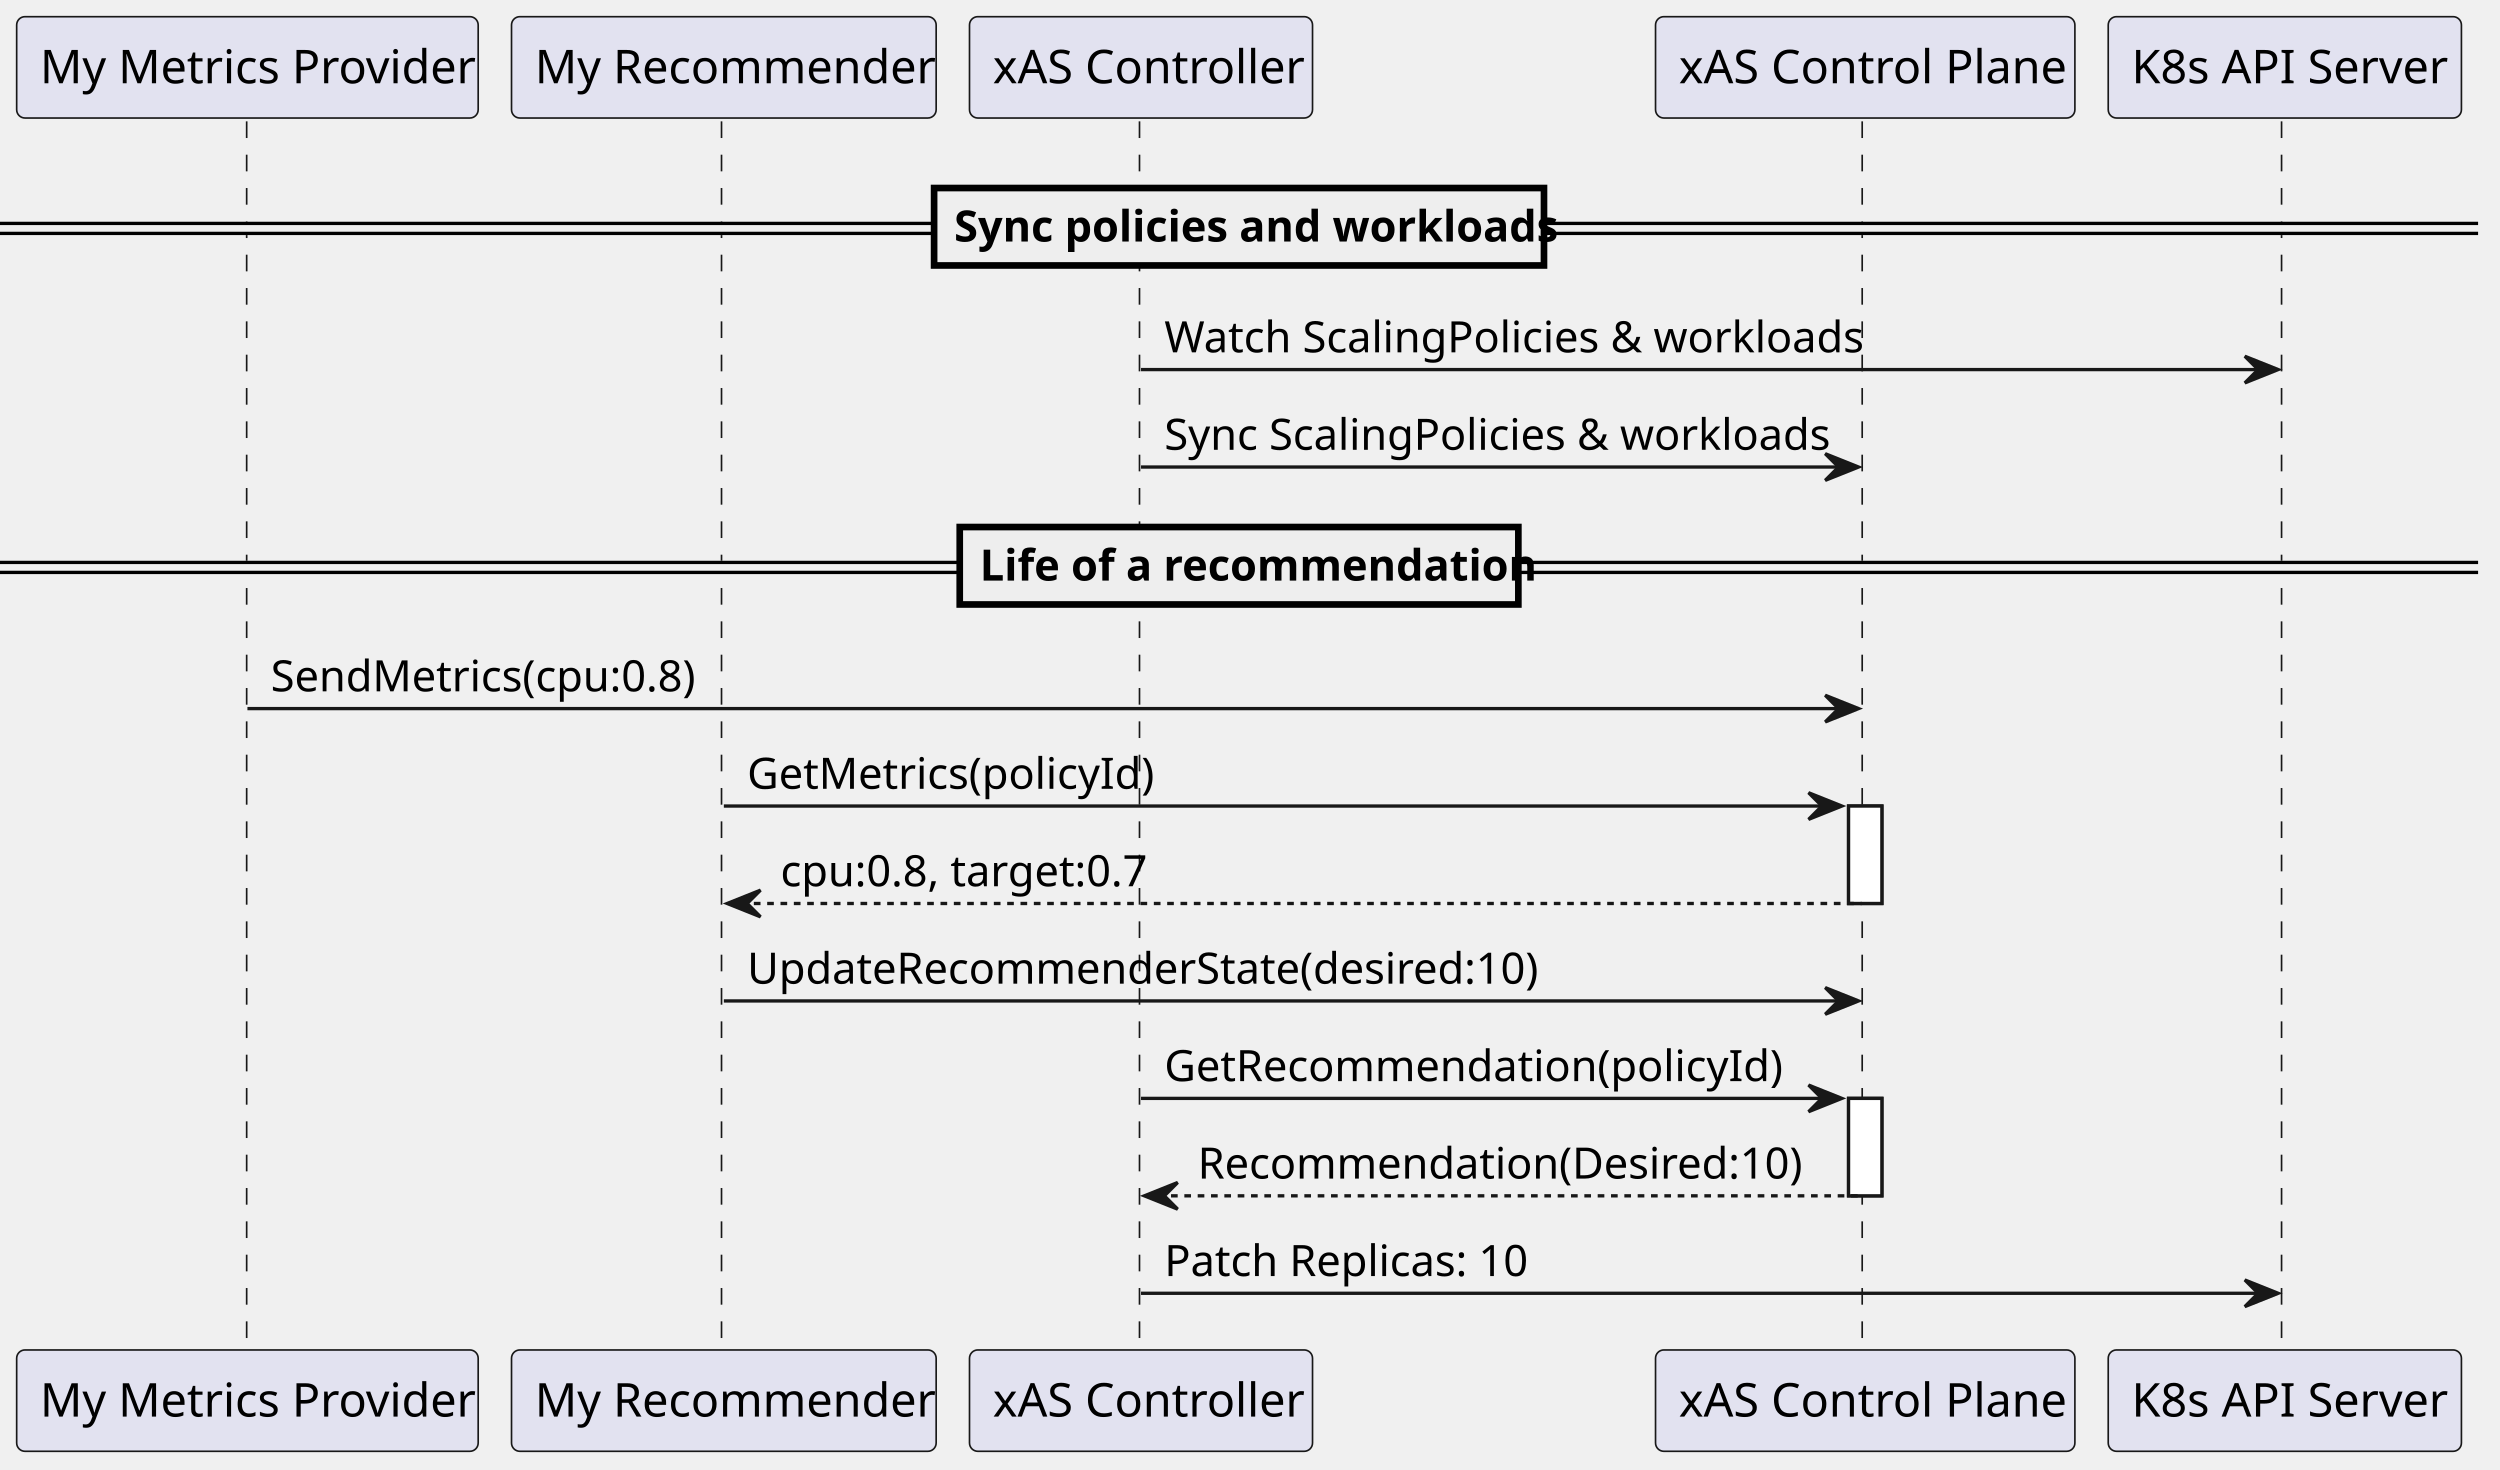
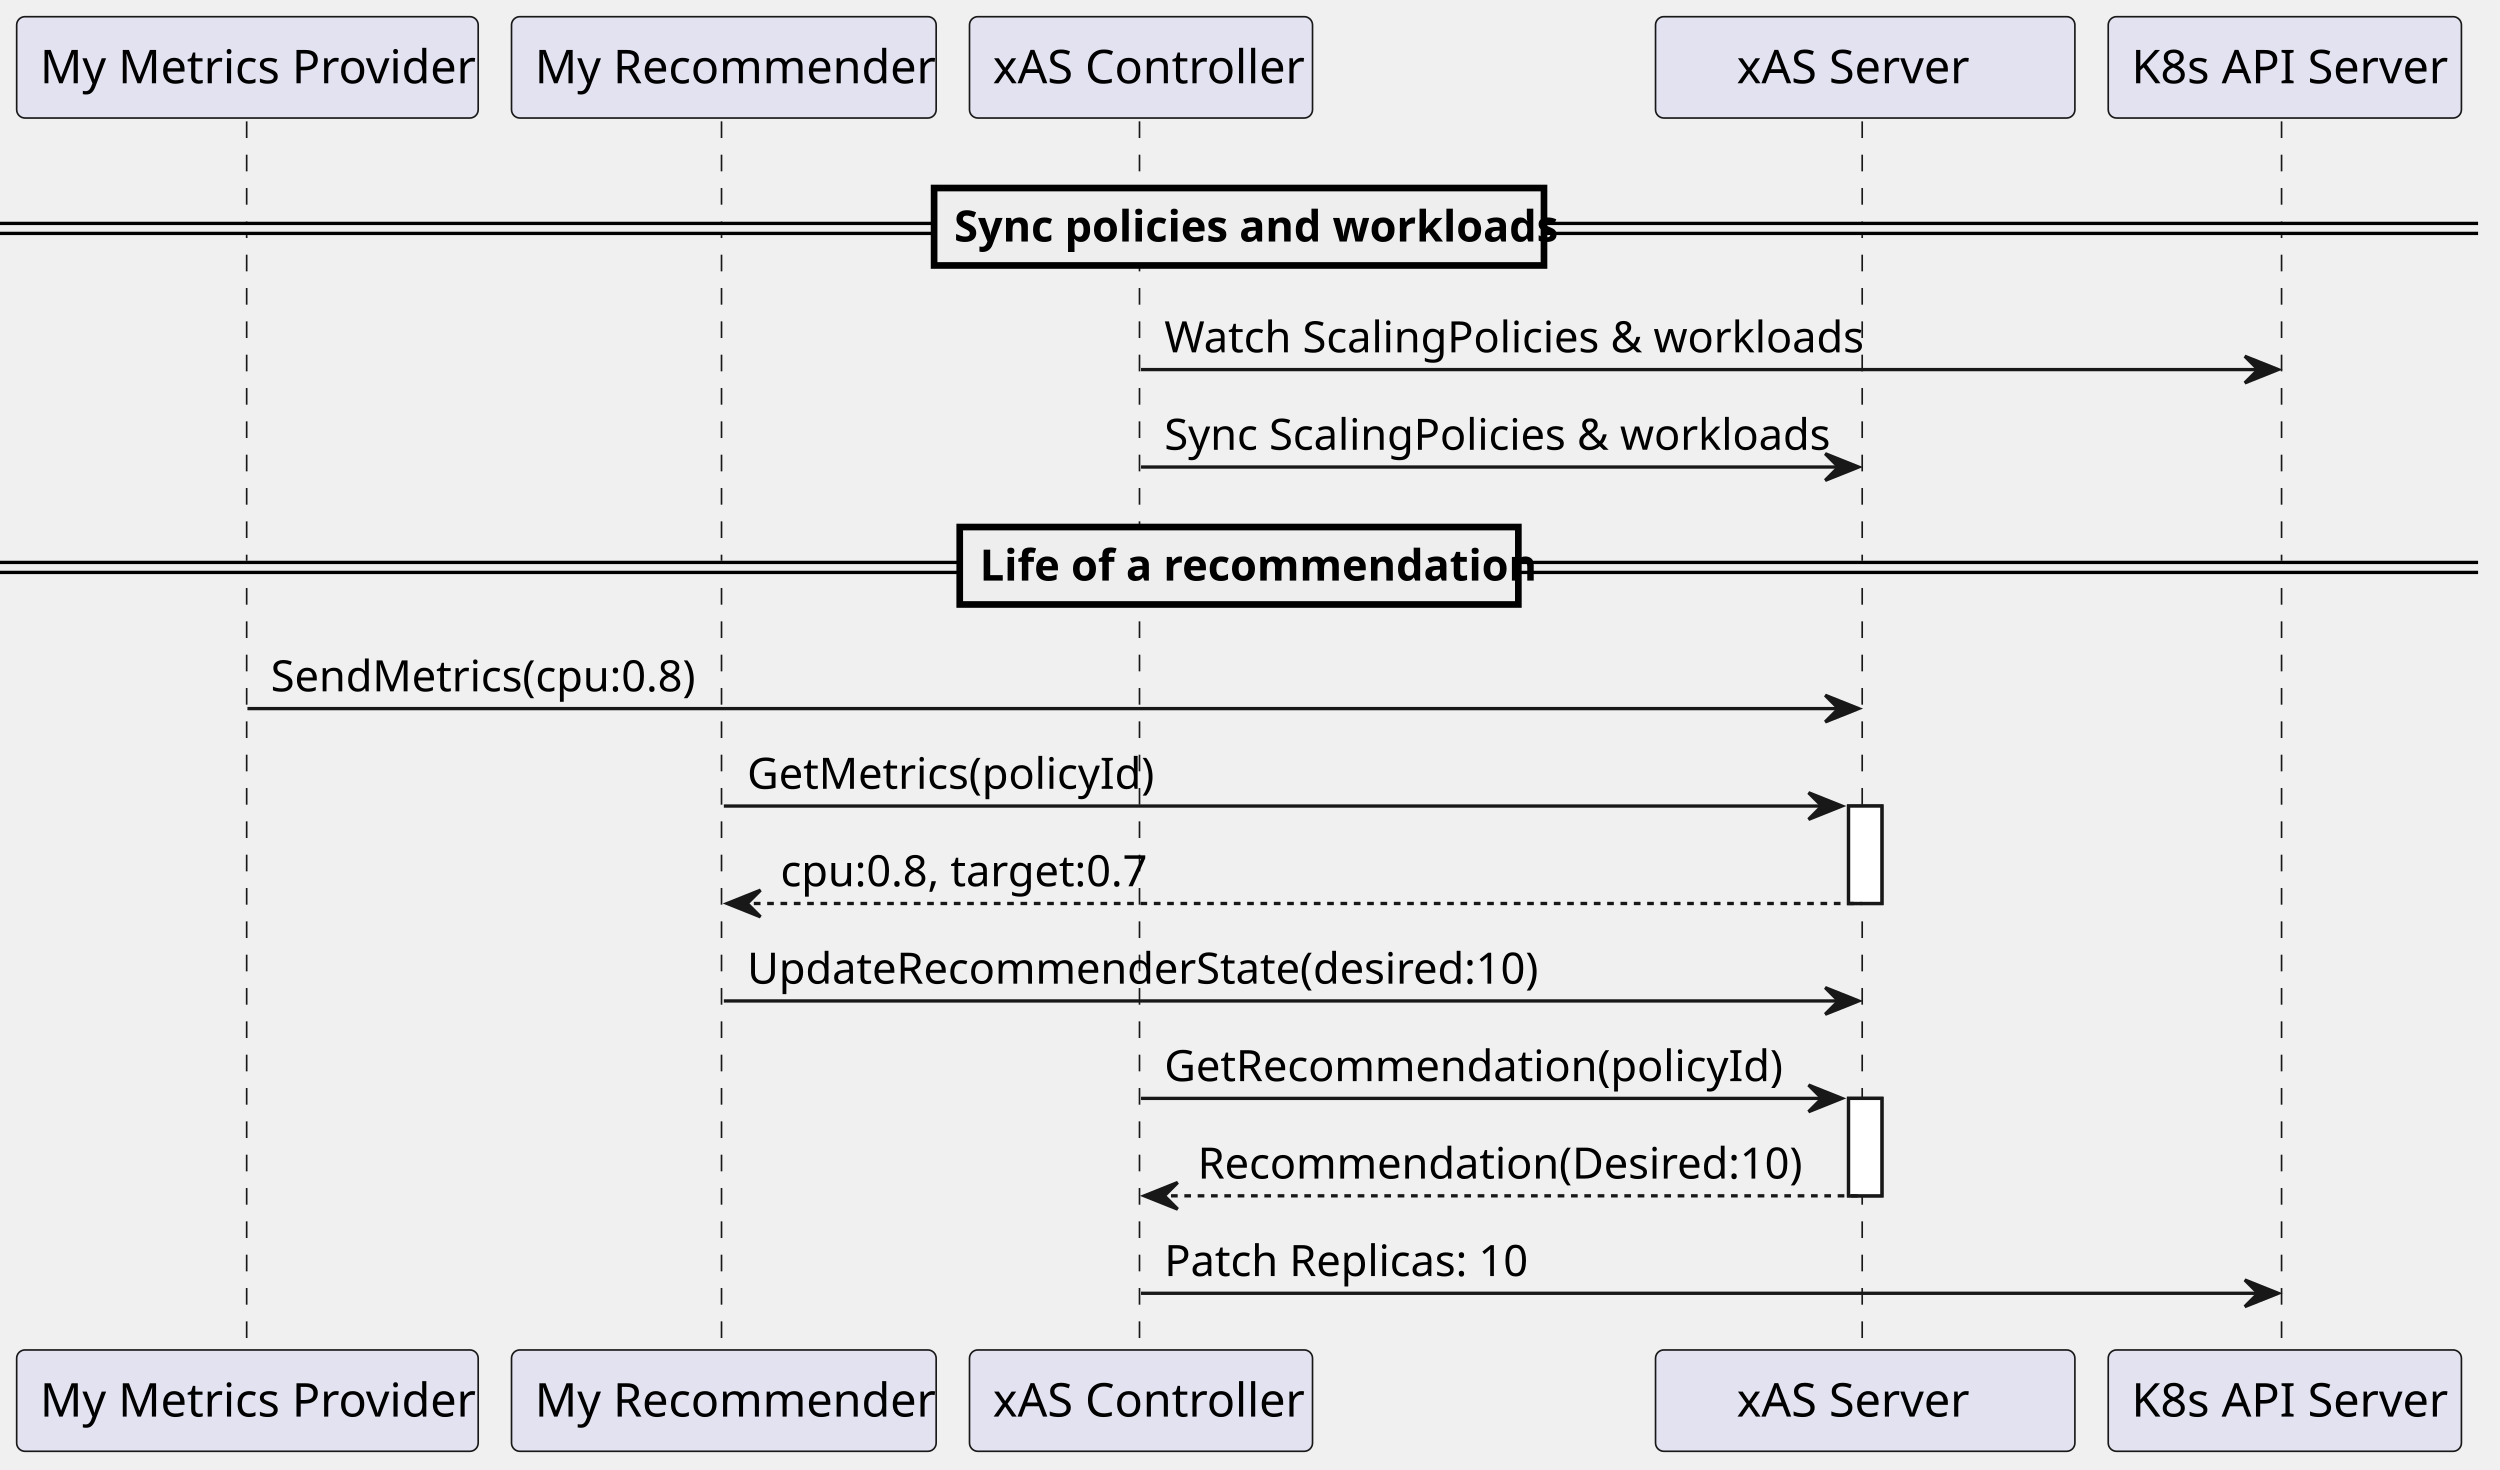
<svg xmlns="http://www.w3.org/2000/svg" contentstyletype="text/css" data-diagram-type="SEQUENCE" height="441px" preserveAspectRatio="none" style="width:750px;height:441px;background:#FFFFFF;" version="1.1" viewBox="0 0 750 441" width="750px" zoomAndPan="magnify">
  <defs />
  <g>
    <g>
      <rect fill="#FFFFFF" height="29.234" style="stroke:#181818;stroke-width:1;" width="10" x="554.564" y="241.812" />
    </g>
    <g>
      <rect fill="#FFFFFF" height="29.234" style="stroke:#181818;stroke-width:1;" width="10" x="554.564" y="329.516" />
    </g>
    <g class="participant-lifeline" data-entity-uid="part1" data-qualified-name="MetricsProv" id="part1-lifeline">
      <g>
        <rect fill="#000000" fill-opacity="0" height="369.578" width="8" x="70.228" y="36.406" />
        <line style="stroke:#181818;stroke-width:0.5;stroke-dasharray:5,5;" x1="74" x2="74" y1="36.406" y2="405.984" />
      </g>
    </g>
    <g class="participant-lifeline" data-entity-uid="part2" data-qualified-name="Recommender" id="part2-lifeline">
      <g>
        <rect fill="#000000" fill-opacity="0" height="369.578" width="8" x="213.152" y="36.406" />
        <line style="stroke:#181818;stroke-width:0.5;stroke-dasharray:5,5;" x1="216.455" x2="216.455" y1="36.406" y2="405.984" />
      </g>
    </g>
    <g class="participant-lifeline" data-entity-uid="part3" data-qualified-name="Controller" id="part3-lifeline">
      <g>
        <rect fill="#000000" fill-opacity="0" height="369.578" width="8" x="338.304" y="36.406" />
        <line style="stroke:#181818;stroke-width:0.5;stroke-dasharray:5,5;" x1="341.85" x2="341.85" y1="36.406" y2="405.984" />
      </g>
    </g>
    <g class="participant-lifeline" data-entity-uid="part4" data-qualified-name="xAS" id="part4-lifeline">
      <g>
        <rect fill="#000000" fill-opacity="0" height="369.578" width="8" x="555.564" y="36.406" />
        <line style="stroke:#181818;stroke-width:0.5;stroke-dasharray:5,5;" x1="558.66" x2="558.66" y1="36.406" y2="405.984" />
      </g>
    </g>
    <g class="participant-lifeline" data-entity-uid="part5" data-qualified-name="APIServer" id="part5-lifeline">
      <g>
        <rect fill="#000000" fill-opacity="0" height="369.578" width="8" x="681.447" y="36.406" />
        <line style="stroke:#181818;stroke-width:0.5;stroke-dasharray:5,5;" x1="684.469" x2="684.469" y1="36.406" y2="405.984" />
      </g>
    </g>
    <g class="participant participant-head" data-entity-uid="part1" data-qualified-name="MetricsProv" id="part1-head">
      <rect fill="#E2E2F0" height="30.406" rx="2.5" ry="2.5" style="stroke:#181818;stroke-width:0.5;" width="138.455" x="5" y="5" />
      <text fill="#000000" font-family="sans-serif" font-size="14" lengthAdjust="spacing" textLength="124.455" x="12" y="24.988">My Metrics Provider</text>
    </g>
    <g class="participant participant-tail" data-entity-uid="part1" data-qualified-name="MetricsProv" id="part1-tail">
      <rect fill="#E2E2F0" height="30.406" rx="2.5" ry="2.5" style="stroke:#181818;stroke-width:0.5;" width="138.455" x="5" y="404.984" />
      <text fill="#000000" font-family="sans-serif" font-size="14" lengthAdjust="spacing" textLength="124.455" x="12" y="424.973">My Metrics Provider</text>
    </g>
    <g class="participant participant-head" data-entity-uid="part2" data-qualified-name="Recommender" id="part2-head">
      <rect fill="#E2E2F0" height="30.406" rx="2.5" ry="2.5" style="stroke:#181818;stroke-width:0.5;" width="127.394" x="153.455" y="5" />
      <text fill="#000000" font-family="sans-serif" font-size="14" lengthAdjust="spacing" textLength="113.394" x="160.455" y="24.988">My Recommender</text>
    </g>
    <g class="participant participant-tail" data-entity-uid="part2" data-qualified-name="Recommender" id="part2-tail">
      <rect fill="#E2E2F0" height="30.406" rx="2.5" ry="2.5" style="stroke:#181818;stroke-width:0.5;" width="127.394" x="153.455" y="404.984" />
      <text fill="#000000" font-family="sans-serif" font-size="14" lengthAdjust="spacing" textLength="113.394" x="160.455" y="424.973">My Recommender</text>
    </g>
    <g class="participant participant-head" data-entity-uid="part3" data-qualified-name="Controller" id="part3-head">
      <rect fill="#E2E2F0" height="30.406" rx="2.5" ry="2.5" style="stroke:#181818;stroke-width:0.5;" width="102.908" x="290.85" y="5" />
      <text fill="#000000" font-family="sans-serif" font-size="14" lengthAdjust="spacing" textLength="88.908" x="297.85" y="24.988">xAS Controller</text>
    </g>
    <g class="participant participant-tail" data-entity-uid="part3" data-qualified-name="Controller" id="part3-tail">
      <rect fill="#E2E2F0" height="30.406" rx="2.5" ry="2.5" style="stroke:#181818;stroke-width:0.5;" width="102.908" x="290.85" y="404.984" />
      <text fill="#000000" font-family="sans-serif" font-size="14" lengthAdjust="spacing" textLength="88.908" x="297.85" y="424.973">xAS Controller</text>
    </g>
    <g class="participant participant-head" data-entity-uid="part4" data-qualified-name="xAS" id="part4-head">
      <rect fill="#E2E2F0" height="30.406" rx="2.5" ry="2.5" style="stroke:#181818;stroke-width:0.5;" width="125.809" x="496.66" y="5" />
-       <text fill="#000000" font-family="sans-serif" font-size="14" lengthAdjust="spacing" textLength="111.809" x="503.66" y="24.988">xAS Control Plane</text>
+       <text fill="#000000" font-family="sans-serif" font-size="14" lengthAdjust="spacing" textLength="77.109" x="521.01" y="24.988">xAS Server</text>
    </g>
    <g class="participant participant-tail" data-entity-uid="part4" data-qualified-name="xAS" id="part4-tail">
      <rect fill="#E2E2F0" height="30.406" rx="2.5" ry="2.5" style="stroke:#181818;stroke-width:0.5;" width="125.809" x="496.66" y="404.984" />
-       <text fill="#000000" font-family="sans-serif" font-size="14" lengthAdjust="spacing" textLength="111.809" x="503.66" y="424.973">xAS Control Plane</text>
+       <text fill="#000000" font-family="sans-serif" font-size="14" lengthAdjust="spacing" textLength="77.109" x="521.01" y="424.973">xAS Server</text>
    </g>
    <g class="participant participant-head" data-entity-uid="part5" data-qualified-name="APIServer" id="part5-head">
      <rect fill="#E2E2F0" height="30.406" rx="2.5" ry="2.5" style="stroke:#181818;stroke-width:0.5;" width="105.957" x="632.469" y="5" />
      <text fill="#000000" font-family="sans-serif" font-size="14" lengthAdjust="spacing" textLength="91.957" x="639.469" y="24.988">K8s API Server</text>
    </g>
    <g class="participant participant-tail" data-entity-uid="part5" data-qualified-name="APIServer" id="part5-tail">
      <rect fill="#E2E2F0" height="30.406" rx="2.5" ry="2.5" style="stroke:#181818;stroke-width:0.5;" width="105.957" x="632.469" y="404.984" />
      <text fill="#000000" font-family="sans-serif" font-size="14" lengthAdjust="spacing" textLength="91.957" x="639.469" y="424.973">K8s API Server</text>
    </g>
    <g>
      <rect fill="#FFFFFF" height="29.234" style="stroke:#181818;stroke-width:1;" width="10" x="554.564" y="241.812" />
    </g>
    <g>
      <rect fill="#FFFFFF" height="29.234" style="stroke:#181818;stroke-width:1;" width="10" x="554.564" y="329.516" />
    </g>
    <rect fill="#EEEEEE" height="3" style="stroke:#EEEEEE;stroke-width:1;" width="743.426" x="0" y="67.023" />
    <line style="stroke:#000000;stroke-width:1;" x1="0" x2="743.426" y1="67.023" y2="67.023" />
    <line style="stroke:#000000;stroke-width:1;" x1="0" x2="743.426" y1="70.023" y2="70.023" />
    <rect fill="#EEEEEE" height="23.234" style="stroke:#000000;stroke-width:2;" width="182.968" x="280.229" y="56.406" />
    <text fill="#000000" font-family="sans-serif" font-size="13" font-weight="bold" lengthAdjust="spacing" textLength="165.731" x="286.229" y="72.467">Sync policies and workloads</text>
    <g class="message" data-entity-1="part3" data-entity-2="part5" id="msg1">
      <polygon fill="#181818" points="673.447,106.875,683.447,110.875,673.447,114.875,677.447,110.875" style="stroke:#181818;stroke-width:1;" />
      <line style="stroke:#181818;stroke-width:1;" x1="342.304" x2="679.447" y1="110.875" y2="110.875" />
      <text fill="#000000" font-family="sans-serif" font-size="13" lengthAdjust="spacing" textLength="202.236" x="349.304" y="105.701">Watch ScalingPolicies &amp; workloads</text>
    </g>
    <g class="message" data-entity-1="part3" data-entity-2="part4" id="msg2">
      <polygon fill="#181818" points="547.564,136.109,557.564,140.109,547.564,144.109,551.564,140.109" style="stroke:#181818;stroke-width:1;" />
      <line style="stroke:#181818;stroke-width:1;" x1="342.304" x2="553.564" y1="140.109" y2="140.109" />
      <text fill="#000000" font-family="sans-serif" font-size="13" lengthAdjust="spacing" textLength="193.261" x="349.304" y="134.935">Sync ScalingPolicies &amp; workloads</text>
    </g>
    <rect fill="#EEEEEE" height="3" style="stroke:#EEEEEE;stroke-width:1;" width="743.426" x="0" y="168.727" />
    <line style="stroke:#000000;stroke-width:1;" x1="0" x2="743.426" y1="168.727" y2="168.727" />
    <line style="stroke:#000000;stroke-width:1;" x1="0" x2="743.426" y1="171.727" y2="171.727" />
    <rect fill="#EEEEEE" height="23.234" style="stroke:#000000;stroke-width:2;" width="167.582" x="287.922" y="158.109" />
    <text fill="#000000" font-family="sans-serif" font-size="13" font-weight="bold" lengthAdjust="spacing" textLength="150.344" x="293.922" y="174.17">Life of a recommendation</text>
    <g class="message" data-entity-1="part1" data-entity-2="part4" id="msg3">
      <polygon fill="#181818" points="547.564,208.578,557.564,212.578,547.564,216.578,551.564,212.578" style="stroke:#181818;stroke-width:1;" />
      <line style="stroke:#181818;stroke-width:1;" x1="74.228" x2="553.564" y1="212.578" y2="212.578" />
      <text fill="#000000" font-family="sans-serif" font-size="13" lengthAdjust="spacing" textLength="124.046" x="81.228" y="207.404">SendMetrics(cpu:0.8)</text>
    </g>
    <g class="message" data-entity-1="part2" data-entity-2="part4" id="msg4">
      <polygon fill="#181818" points="542.564,237.812,552.564,241.812,542.564,245.812,546.564,241.812" style="stroke:#181818;stroke-width:1;" />
      <line style="stroke:#181818;stroke-width:1;" x1="217.152" x2="548.564" y1="241.812" y2="241.812" />
      <text fill="#000000" font-family="sans-serif" font-size="13" lengthAdjust="spacing" textLength="117.336" x="224.152" y="236.639">GetMetrics(policyId)</text>
    </g>
    <g class="message" data-entity-1="part4" data-entity-2="part2" id="msg5">
      <polygon fill="#181818" points="228.152,267.047,218.152,271.047,228.152,275.047,224.152,271.047" style="stroke:#181818;stroke-width:1;" />
      <line style="stroke:#181818;stroke-width:1;stroke-dasharray:2,2;" x1="222.152" x2="558.564" y1="271.047" y2="271.047" />
      <text fill="#000000" font-family="sans-serif" font-size="13" lengthAdjust="spacing" textLength="103.518" x="234.152" y="265.873">cpu:0.8, target:0.7</text>
    </g>
    <g class="message" data-entity-1="part2" data-entity-2="part4" id="msg6">
      <polygon fill="#181818" points="547.564,296.281,557.564,300.281,547.564,304.281,551.564,300.281" style="stroke:#181818;stroke-width:1;" />
      <line style="stroke:#181818;stroke-width:1;" x1="217.152" x2="553.564" y1="300.281" y2="300.281" />
      <text fill="#000000" font-family="sans-serif" font-size="13" lengthAdjust="spacing" textLength="225.405" x="224.152" y="295.107">UpdateRecommenderState(desired:10)</text>
    </g>
    <g class="message" data-entity-1="part3" data-entity-2="part4" id="msg7">
      <polygon fill="#181818" points="542.564,325.516,552.564,329.516,542.564,333.516,546.564,329.516" style="stroke:#181818;stroke-width:1;" />
      <line style="stroke:#181818;stroke-width:1;" x1="342.304" x2="548.564" y1="329.516" y2="329.516" />
      <text fill="#000000" font-family="sans-serif" font-size="13" lengthAdjust="spacing" textLength="176.141" x="349.304" y="324.342">GetRecommendation(policyId)</text>
    </g>
    <g class="message" data-entity-1="part4" data-entity-2="part3" id="msg8">
      <polygon fill="#181818" points="353.304,354.75,343.304,358.75,353.304,362.75,349.304,358.75" style="stroke:#181818;stroke-width:1;" />
      <line style="stroke:#181818;stroke-width:1;stroke-dasharray:2,2;" x1="347.304" x2="558.564" y1="358.75" y2="358.75" />
      <text fill="#000000" font-family="sans-serif" font-size="13" lengthAdjust="spacing" textLength="172.948" x="359.304" y="353.576">Recommendation(Desired:10)</text>
    </g>
    <g class="message" data-entity-1="part3" data-entity-2="part5" id="msg9">
      <polygon fill="#181818" points="673.447,383.984,683.447,387.984,673.447,391.984,677.447,387.984" style="stroke:#181818;stroke-width:1;" />
      <line style="stroke:#181818;stroke-width:1;" x1="342.304" x2="679.447" y1="387.984" y2="387.984" />
      <text fill="#000000" font-family="sans-serif" font-size="13" lengthAdjust="spacing" textLength="106.742" x="349.304" y="382.81">Patch Replicas: 10</text>
    </g>
  </g>
</svg>
